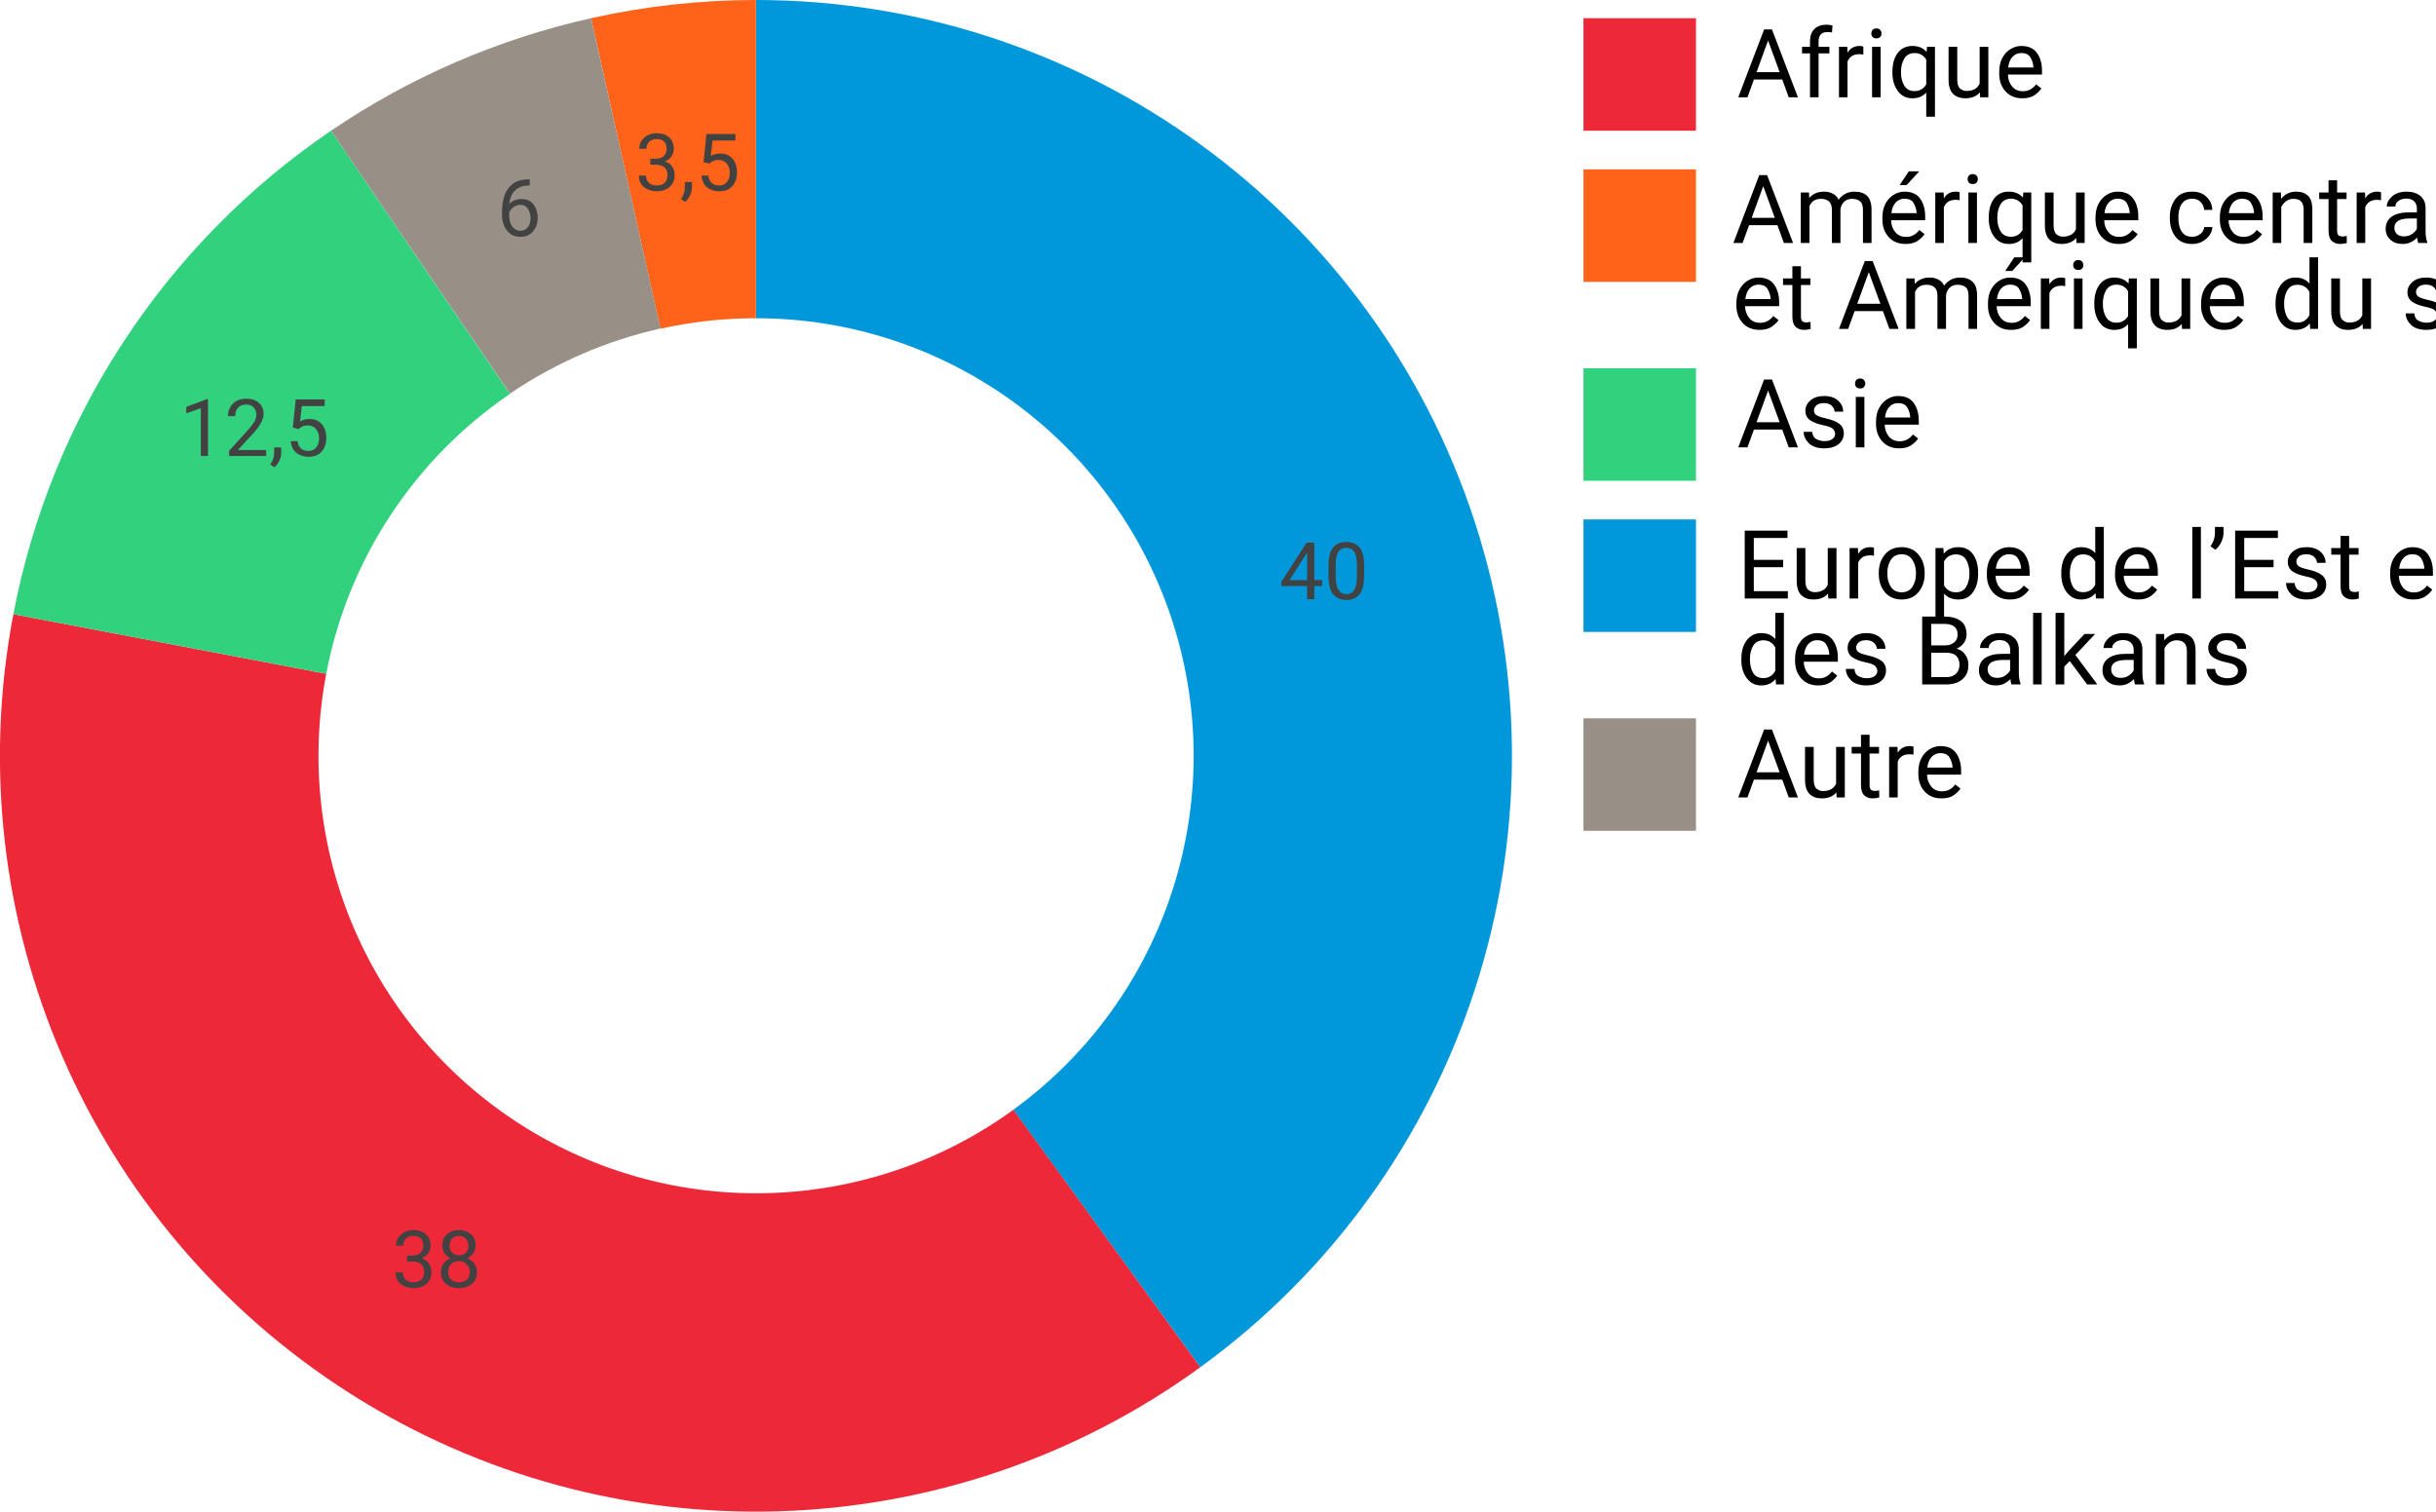
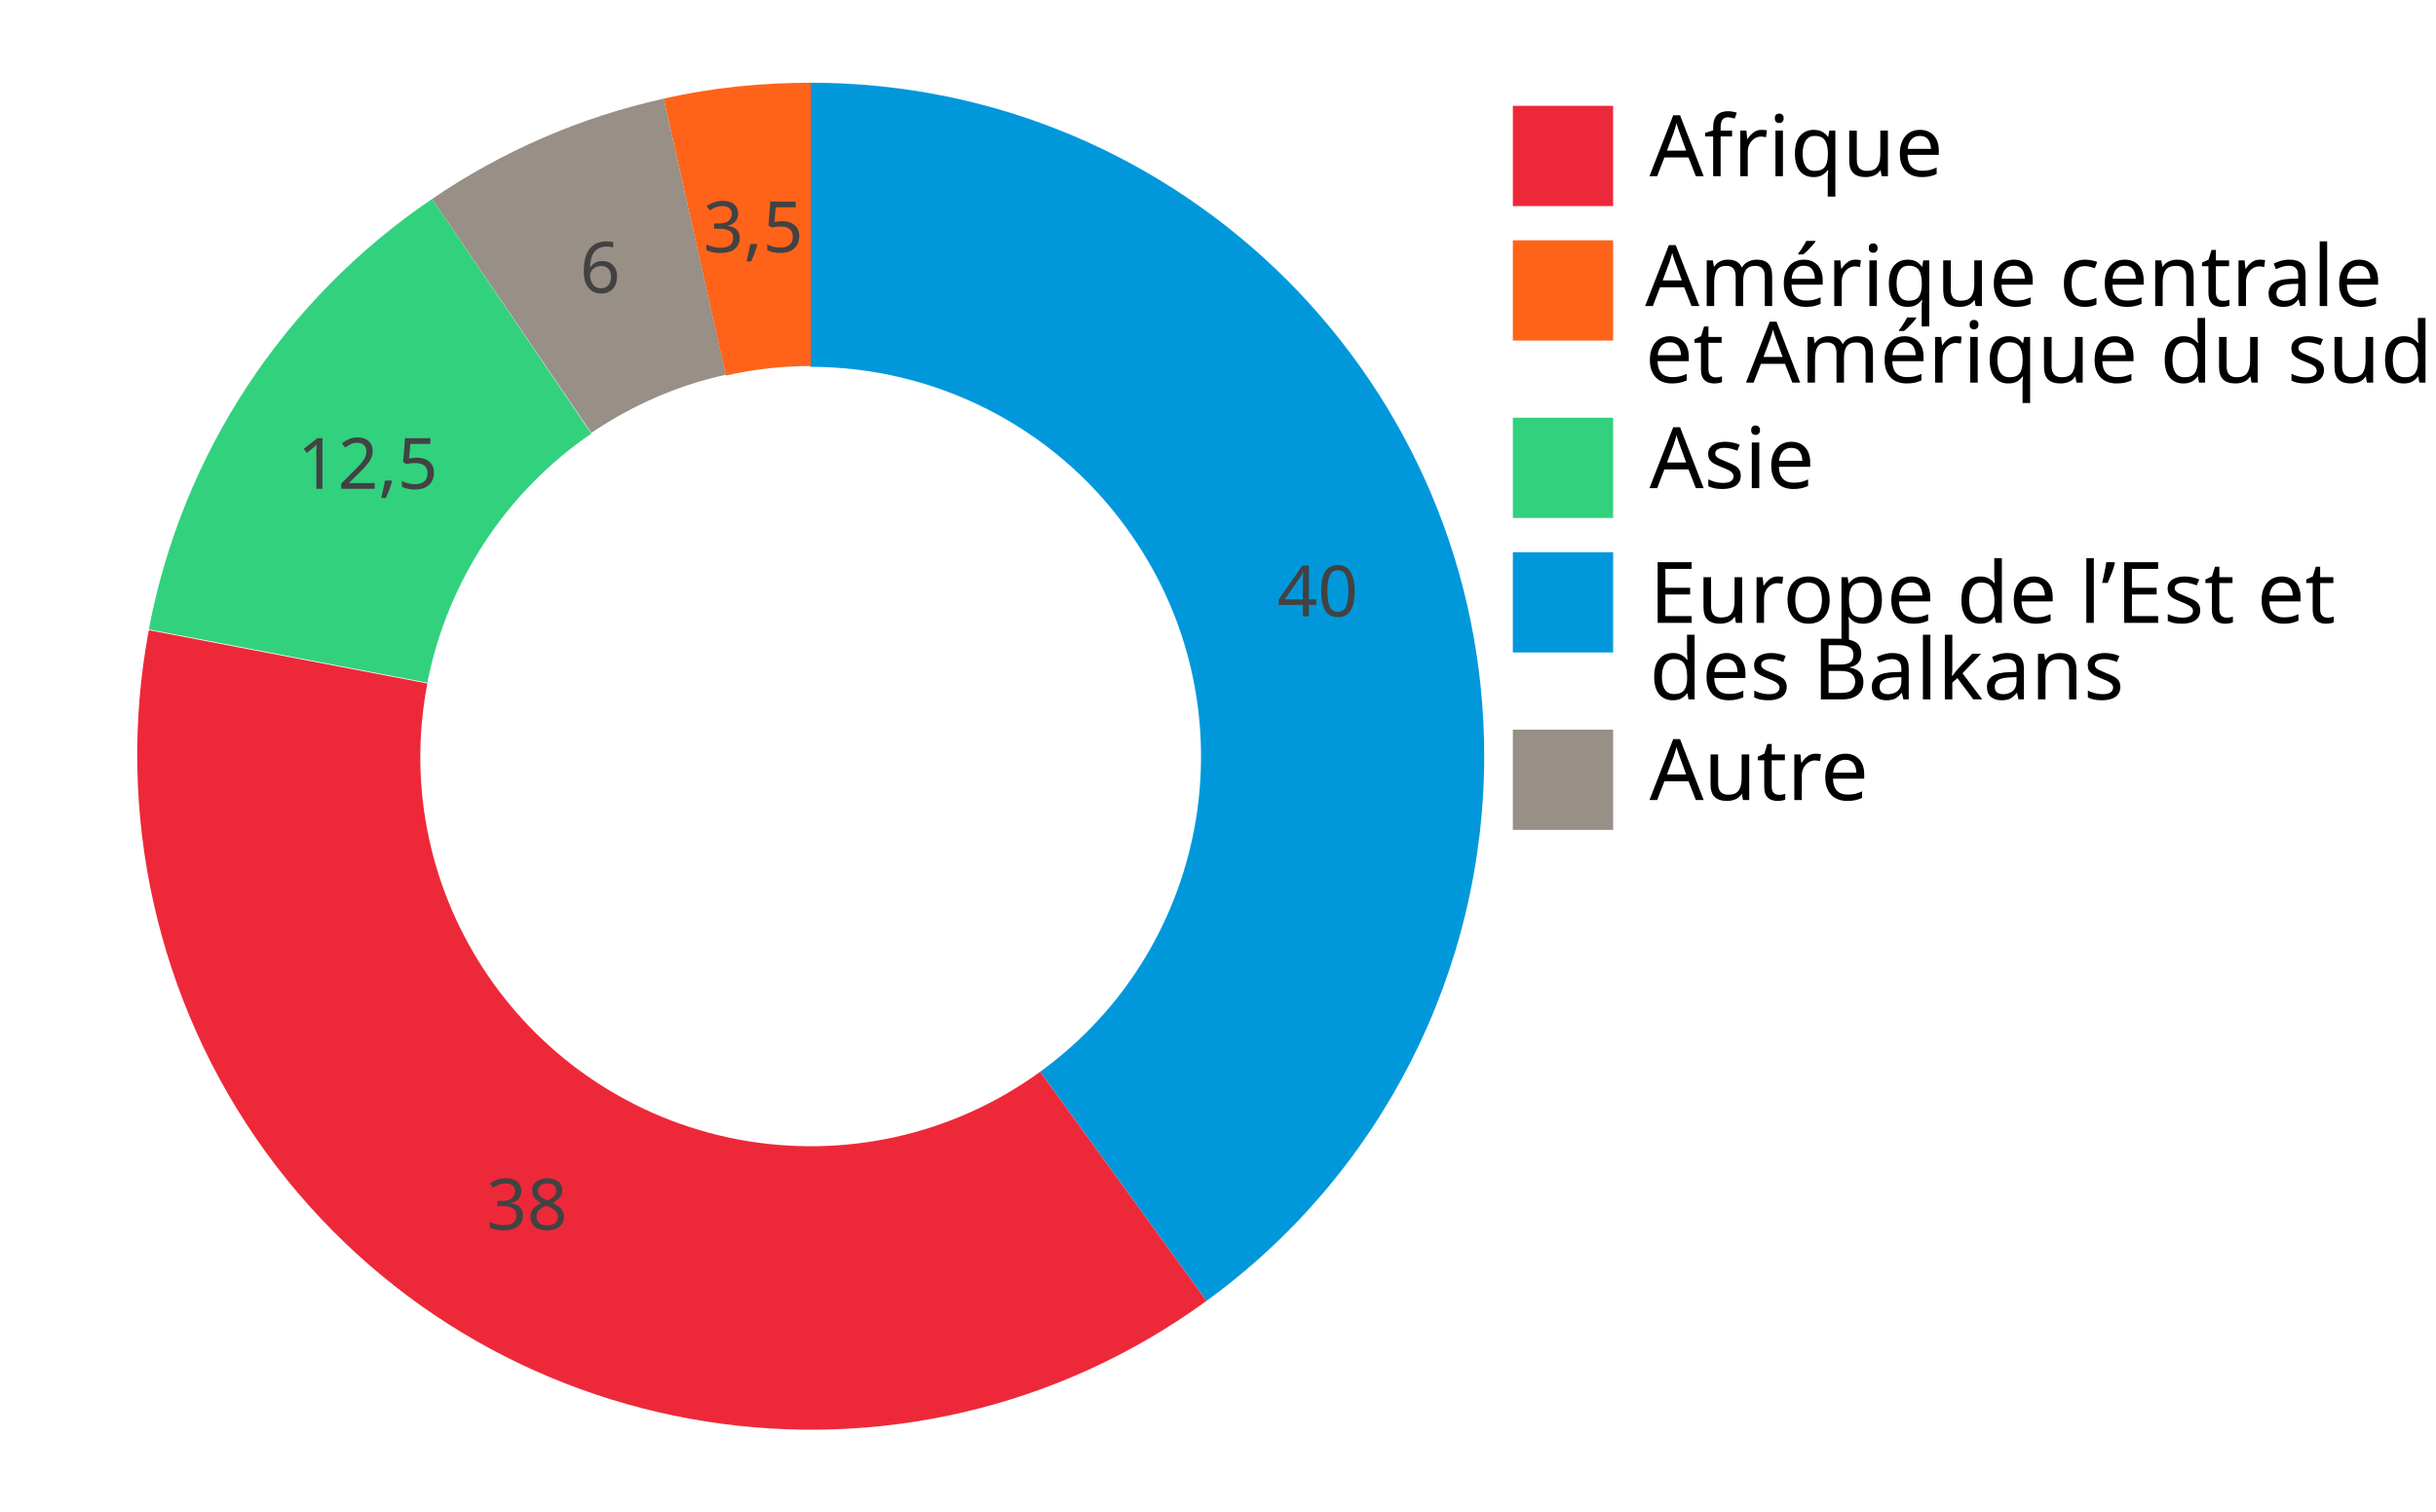
- <svg xmlns="http://www.w3.org/2000/svg" id="Calque_1" data-name="Calque 1" viewBox="0 0 306.14 190.01">
-   <defs>
-     <style>.cls-1{fill:#0098db;}.cls-2{fill:#ed2939;}.cls-3{fill:#32d17e;}.cls-4{fill:#ff6319;}.cls-5{fill:#988f86;}.cls-6{isolation:isolate;font-size:10px;fill:#424242;font-family:'Roboto', sans-serif;}.cls-7{font-size:12px;font-family:'Roboto', sans-serif}.cls-8{fill:none;}</style>
-   </defs>
-   <path class="cls-1" d="M100,5a95,95,0,0,1,55.84,171.86L132.33,144.5A55,55,0,0,0,100,45Z" transform="translate(-5 -5)" />
-   <path class="cls-2" d="M155.84,176.86A95,95,0,0,1,6.68,82.2L46,89.69a55,55,0,0,0,86.35,54.8Z" transform="translate(-5 -5)" />
-   <path class="cls-3" d="M6.68,82.2A95,95,0,0,1,46.6,21.43L69.09,54.51A55,55,0,0,0,46,89.69Z" transform="translate(-5 -5)" />
-   <path class="cls-4" d="M79.28,7.29A95,95,0,0,1,100,5V45a55,55,0,0,0-12,1.32Z" transform="translate(-5 -5)" />
-   <path class="cls-5" d="M46.6,21.43A95,95,0,0,1,79.28,7.29l8.73,39a55,55,0,0,0-18.92,8.19Z" transform="translate(-5 -5)" />
-   <text class="cls-6" transform="translate(160.77 75.32)">40</text>
-   <text class="cls-6" transform="translate(49.25 161.82)">38</text>
-   <text class="cls-6" transform="translate(22.58 57.32)">12,5</text>
-   <text class="cls-6" transform="translate(79.82 23.95)">3,5</text>
-   <text class="cls-6" transform="translate(62.43 29.67)">6</text>
-   <rect class="cls-2" x="199" y="2.29" width="14.14" height="14.14" />
-   <text class="cls-7" transform="translate(218.28 12.23)">Afrique</text>
-   <rect class="cls-4" x="199" y="21.29" width="14.14" height="14.14" />
-   <rect class="cls-8" x="216.28" y="22.39" width="87.86" height="12.45" />
-   <text class="cls-7" transform="translate(217.67 30.54)">Amérique centrale <tspan x="0" y="10.8">et Amérique du sud</tspan>
-   </text>
-   <rect class="cls-3" x="199" y="46.29" width="14.14" height="14.14" />
-   <text class="cls-7" transform="translate(218.28 56.23)">Asie</text>
-   <rect class="cls-1" x="199" y="65.29" width="14.14" height="14.14" />
-   <text class="cls-7" transform="translate(218.28 75.23)">Europe de l’Est et <tspan x="0" y="10.8">des Balkans</tspan>
-   </text>
-   <rect class="cls-5" x="199" y="90.29" width="14.14" height="14.14" />
-   <text class="cls-7" transform="translate(218.28 100.23)">Autre</text>
+ <svg xmlns="http://www.w3.org/2000/svg" version="1.1" id="Calque_1" x="0px" y="0px" viewBox="0 0 306.1 190" style="enable-background:new 0 0 306.1 190;" xml:space="preserve">
+   <style type="text/css">
+ 	.st0{fill:#0098DB;}
+ 	.st1{fill:#ED2939;}
+ 	.st2{fill:#32D17E;}
+ 	.st3{fill:#FF6319;}
+ 	.st4{fill:#988F86;}
+ 	.st5{fill:#424242;}
+ 	.st6{font-family:'Roboto-Regular';}
+ 	.st7{font-size:8.909px;}
+ 	.st8{font-size:10.691px;}
+ 	.st9{fill:none;}
+ </style>
+   <g>
+     <path class="st0" d="M101.9,10.4c46.7,0,84.6,37.9,84.6,84.6c0,27.1-13,52.6-34.9,68.5l-20.9-28.8c21.9-15.9,26.8-46.5,10.8-68.4   c-9.2-12.7-24-20.2-39.7-20.2V10.4z" />
+     <path class="st1" d="M151.6,163.5c-37.8,27.5-90.7,19.1-118.2-18.7c-13.7-18.9-19-42.7-14.7-65.6l35,6.7   c-5.1,26.6,12.4,52.2,39,57.3c13.3,2.5,27-0.5,38-8.5L151.6,163.5z" />
+     <path class="st2" d="M18.7,79.1c4.2-22.1,17-41.5,35.6-54.1l20,29.5c-10.7,7.3-18.1,18.6-20.6,31.3L18.7,79.1z" />
+     <path class="st3" d="M83.4,12.4c6.1-1.4,12.3-2,18.5-2V46c-3.6,0-7.2,0.4-10.7,1.2L83.4,12.4z" />
+     <path class="st4" d="M54.3,25c8.8-6,18.7-10.3,29.1-12.6l7.8,34.7c-6,1.3-11.7,3.8-16.9,7.3L54.3,25z" />
+     <text transform="matrix(1 0 0 1 160.4824 77.4663)" class="st5 st6 st7">40</text>
+     <text transform="matrix(1 0 0 1 61.1235 154.5342)" class="st5 st6 st7">38</text>
+     <text transform="matrix(1 0 0 1 37.3618 61.4292)" class="st5 st6 st7">12,5</text>
+     <text transform="matrix(1 0 0 1 88.3604 31.6982)" class="st5 st6 st7">3,5</text>
+     <text transform="matrix(1 0 0 1 72.8662 36.7944)" class="st5 st6 st7">6</text>
+     <rect x="190.1" y="13.3" class="st1" width="12.6" height="12.6" />
+     <text transform="matrix(1 0 0 1 207.2666 22.147)" class="st6 st8">Afrique</text>
+     <rect x="190.1" y="30.2" class="st3" width="12.6" height="12.6" />
+     <rect x="205.5" y="31.2" class="st9" width="78.3" height="11.1" />
+     <text transform="matrix(1 0 0 1 206.7236 38.4604)" class="st6 st8">Amérique centrale </text>
+     <text transform="matrix(1 0 0 1 206.7236 48.083)" class="st6 st8">et Amérique du sud</text>
+     <rect x="190.1" y="52.5" class="st2" width="12.6" height="12.6" />
+     <text transform="matrix(1 0 0 1 207.2666 61.3491)" class="st6 st8">Asie</text>
+     <rect x="190.1" y="69.4" class="st0" width="12.6" height="12.6" />
+     <text transform="matrix(1 0 0 1 207.2666 78.2773)" class="st6 st8">Europe de l’Est et </text>
+     <text transform="matrix(1 0 0 1 207.2666 87.8994)" class="st6 st8">des Balkans</text>
+     <rect x="190.1" y="91.7" class="st4" width="12.6" height="12.6" />
+     <text transform="matrix(1 0 0 1 207.2666 100.5508)" class="st6 st8">Autre</text>
+   </g>
</svg>
